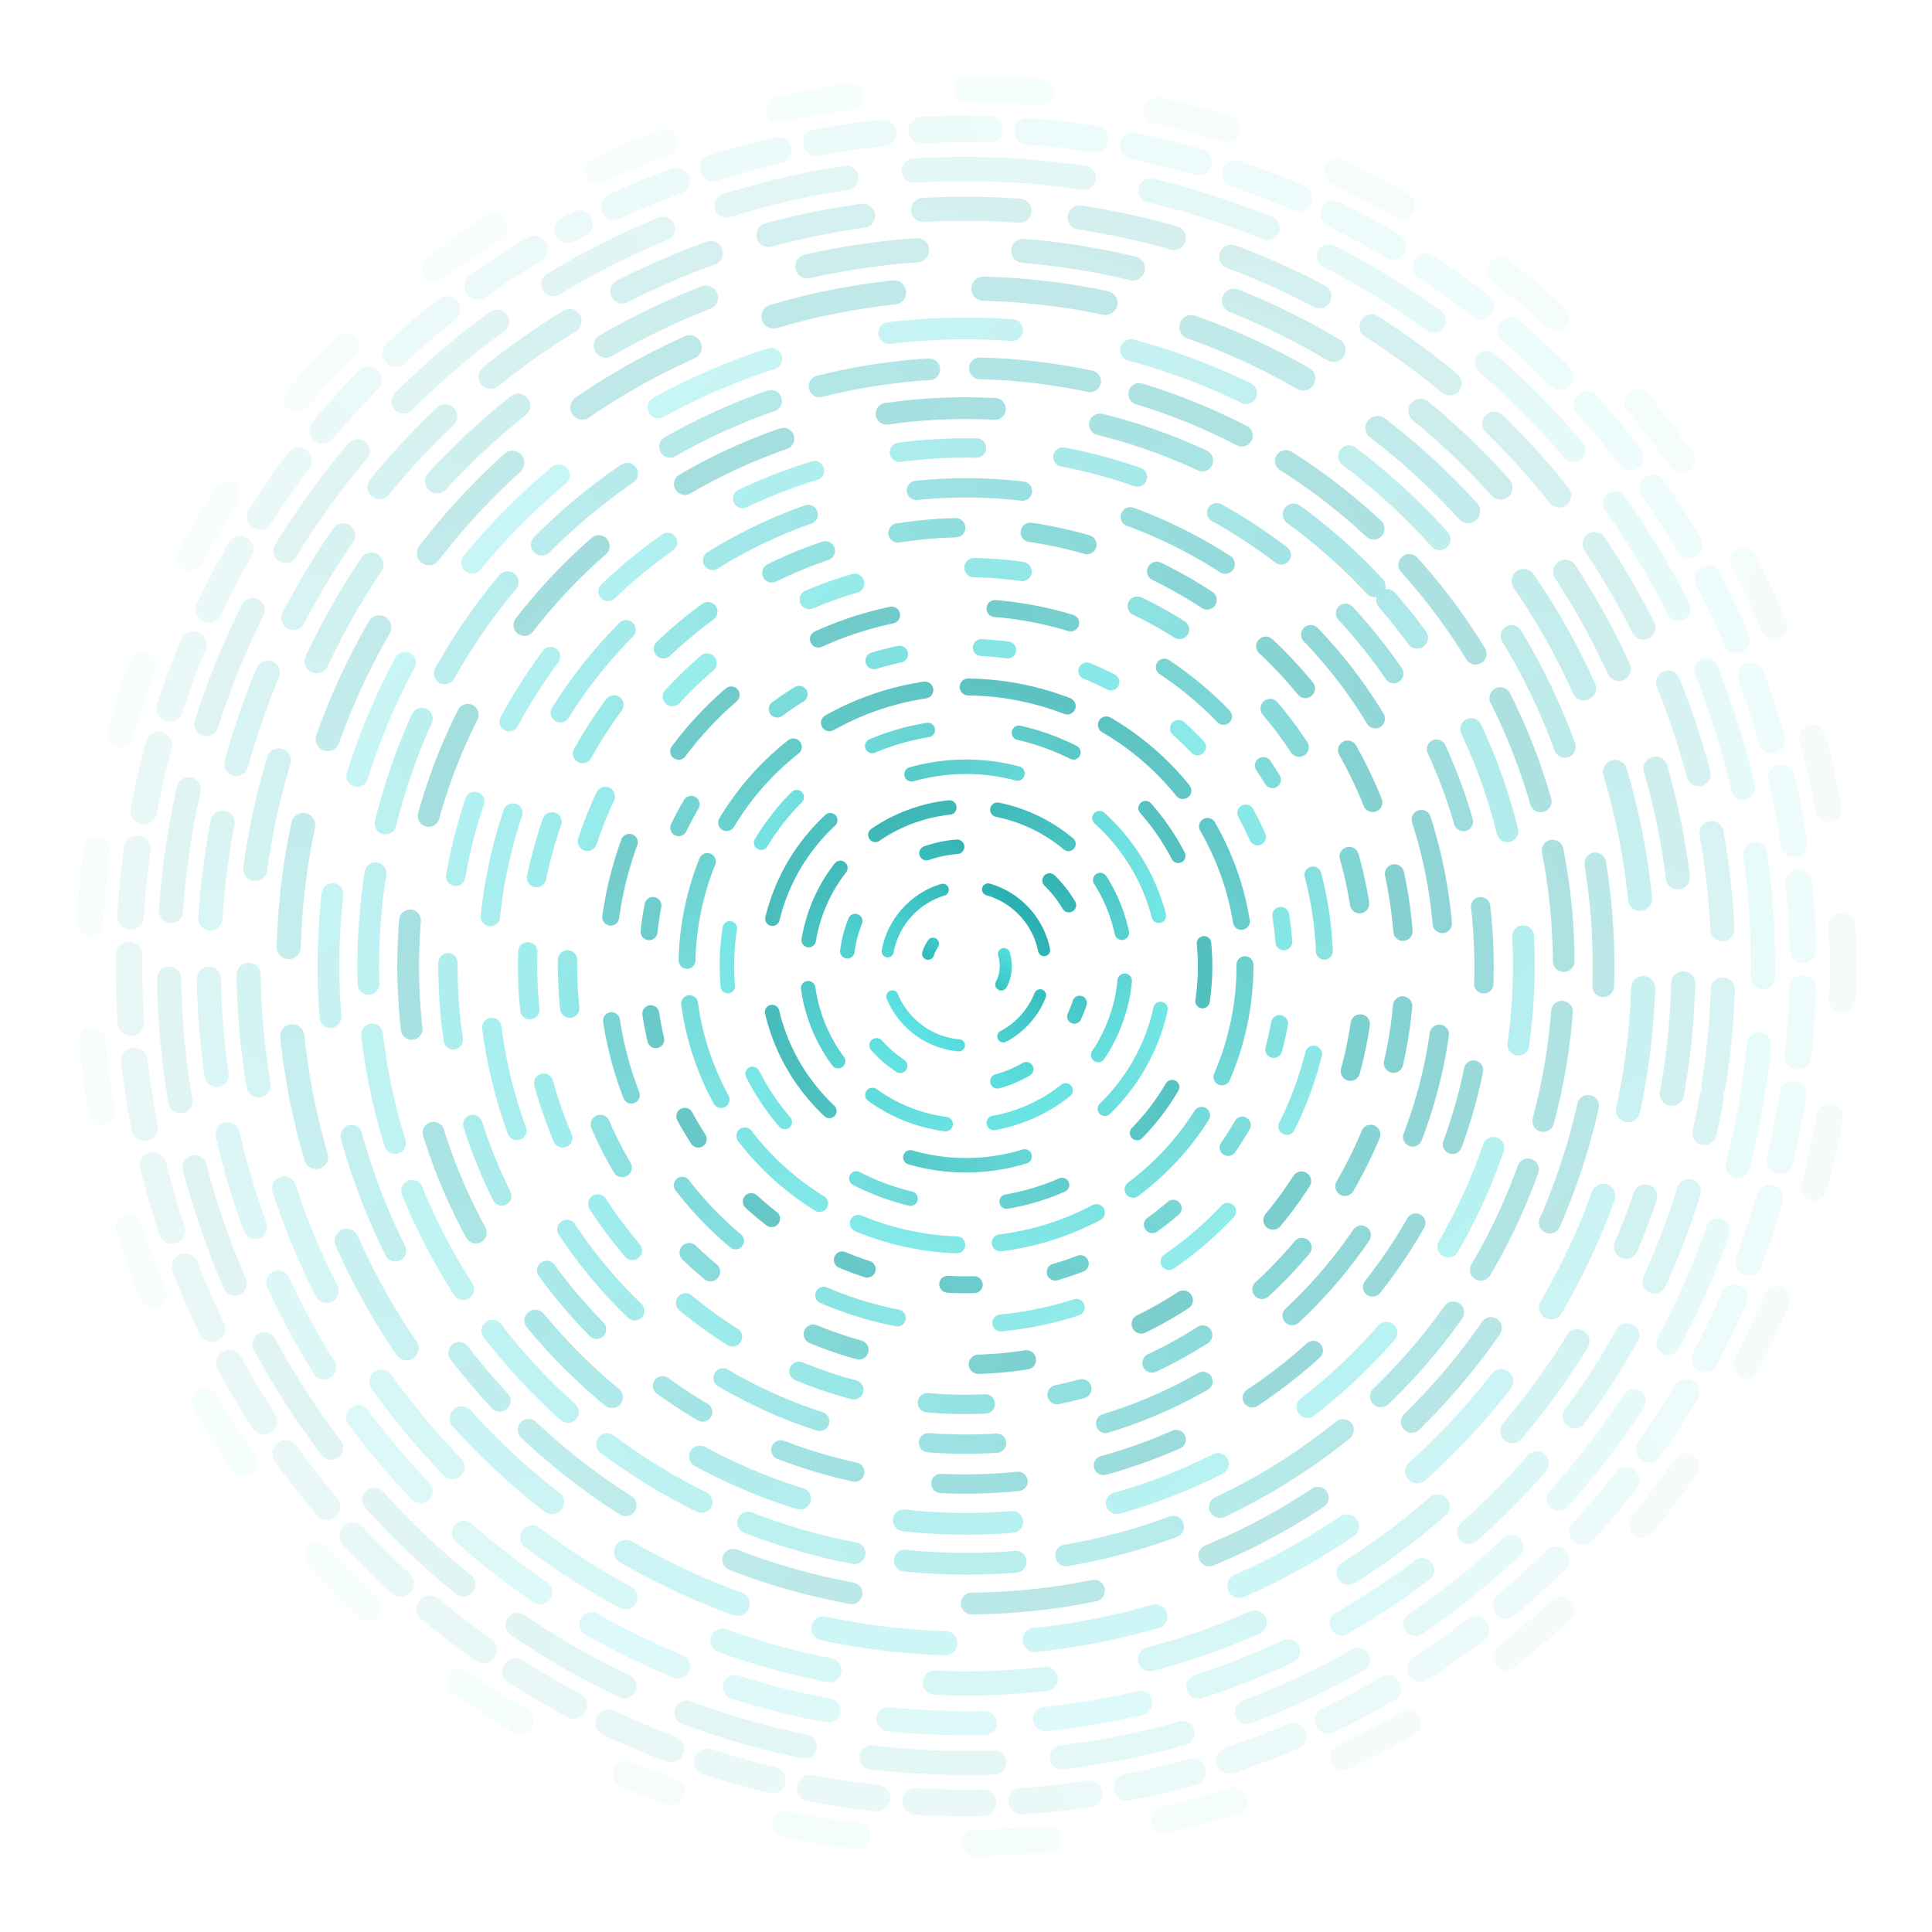
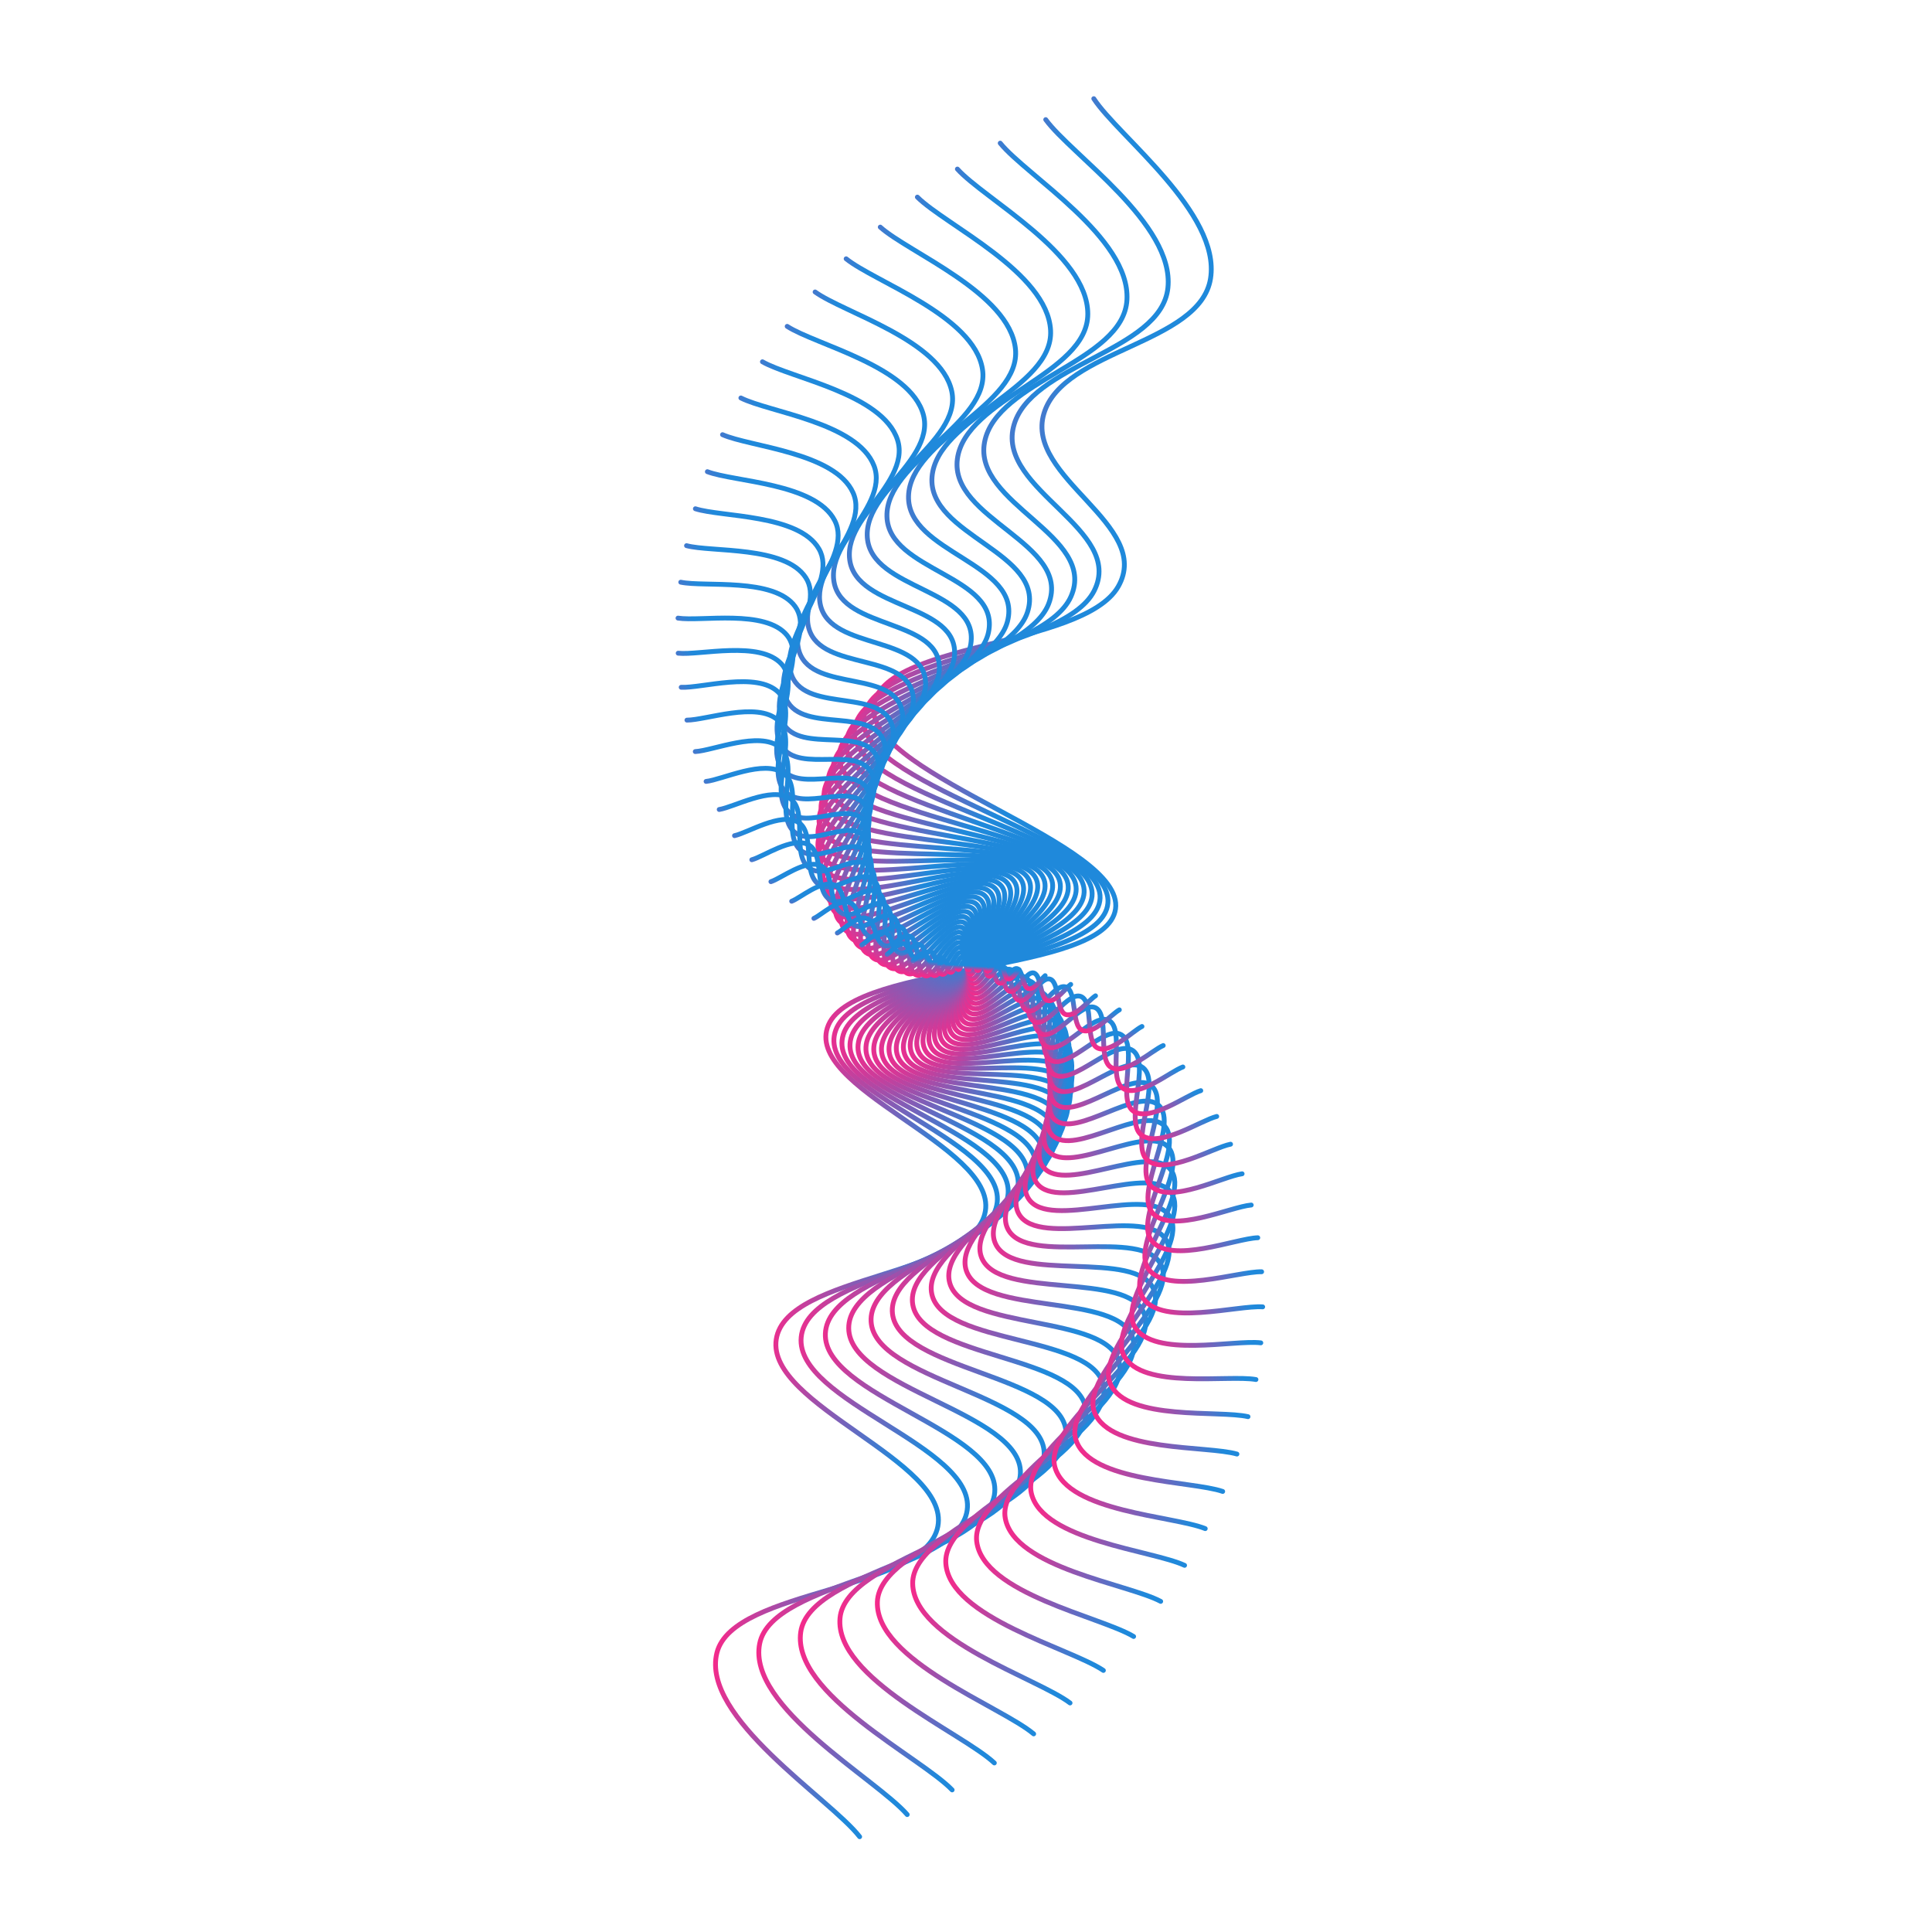
<svg xmlns="http://www.w3.org/2000/svg" version="1.1" viewBox="0 0 800 800">
  <defs>
-     <linearGradient x1="50%" y1="0%" x2="50%" y2="100%" id="vvvortex-grad">
-       <stop stop-color="hsl(180, 69%, 40%)" stop-opacity="1" offset="0%" />
-       <stop stop-color="hsl(180, 69%, 60%)" stop-opacity="1" offset="100%" />
+     <linearGradient x1="50%" y1="0%" x2="50%" y2="100%" id="wwwhirl-grad">
+       <stop stop-color="hsl(206, 75%, 49%)" stop-opacity="1" offset="45%" />
+       <stop stop-color="hsl(331, 90%, 56%)" stop-opacity="1" offset="100%" />
    </linearGradient>
  </defs>
-   <g stroke="url(#vvvortex-grad)" fill="none" stroke-linecap="round">
-     <circle r="363" cx="400" cy="400" stroke-width="11" stroke-dasharray="30 49" stroke-dashoffset="25" transform="rotate(112, 400, 400)" opacity="0.05" />
-     <circle r="346.5" cx="400" cy="400" stroke-width="11" stroke-dasharray="28 16" stroke-dashoffset="25" transform="rotate(242, 400, 400)" opacity="0.10" />
-     <circle r="330" cx="400" cy="400" stroke-width="10" stroke-dasharray="51 28" stroke-dashoffset="25" transform="rotate(274, 400, 400)" opacity="0.14" />
-     <circle r="313.5" cx="400" cy="400" stroke-width="10" stroke-dasharray="40 25" stroke-dashoffset="25" transform="rotate(10, 400, 400)" opacity="0.19" />
-     <circle r="297" cx="400" cy="400" stroke-width="10" stroke-dasharray="46 44" stroke-dashoffset="25" transform="rotate(19, 400, 400)" opacity="0.23" />
-     <circle r="280.5" cx="400" cy="400" stroke-width="10" stroke-dasharray="51 37" stroke-dashoffset="25" transform="rotate(349, 400, 400)" opacity="0.28" />
-     <circle r="264" cx="400" cy="400" stroke-width="9" stroke-dasharray="51 50" stroke-dashoffset="25" transform="rotate(137, 400, 400)" opacity="0.32" />
-     <circle r="247.5" cx="400" cy="400" stroke-width="9" stroke-dasharray="46 21" stroke-dashoffset="25" transform="rotate(60, 400, 400)" opacity="0.37" />
-     <circle r="231" cx="400" cy="400" stroke-width="9" stroke-dasharray="45 44" stroke-dashoffset="25" transform="rotate(319, 400, 400)" opacity="0.41" />
-     <circle r="214.5" cx="400" cy="400" stroke-width="8" stroke-dasharray="32 36" stroke-dashoffset="25" transform="rotate(124, 400, 400)" opacity="0.46" />
-     <circle r="198" cx="400" cy="400" stroke-width="8" stroke-dasharray="44 46" stroke-dashoffset="25" transform="rotate(89, 400, 400)" opacity="0.50" />
-     <circle r="181.5" cx="400" cy="400" stroke-width="8" stroke-dasharray="24 31" stroke-dashoffset="25" transform="rotate(78, 400, 400)" opacity="0.55" />
-     <circle r="165" cx="400" cy="400" stroke-width="8" stroke-dasharray="20 50" stroke-dashoffset="25" transform="rotate(134, 400, 400)" opacity="0.59" />
-     <circle r="148.5" cx="400" cy="400" stroke-width="7" stroke-dasharray="32 43" stroke-dashoffset="25" transform="rotate(326, 400, 400)" opacity="0.64" />
-     <circle r="132" cx="400" cy="400" stroke-width="7" stroke-dasharray="11 34" stroke-dashoffset="25" transform="rotate(225, 400, 400)" opacity="0.68" />
-     <circle r="115.5" cx="400" cy="400" stroke-width="7" stroke-dasharray="42 18" stroke-dashoffset="25" transform="rotate(15, 400, 400)" opacity="0.73" />
-     <circle r="99" cx="400" cy="400" stroke-width="6" stroke-dasharray="24 38" stroke-dashoffset="25" transform="rotate(82, 400, 400)" opacity="0.77" />
-     <circle r="82.5" cx="400" cy="400" stroke-width="6" stroke-dasharray="48 39" stroke-dashoffset="25" transform="rotate(269, 400, 400)" opacity="0.82" />
-     <circle r="66" cx="400" cy="400" stroke-width="6" stroke-dasharray="33 20" stroke-dashoffset="25" transform="rotate(341, 400, 400)" opacity="0.86" />
-     <circle r="49.5" cx="400" cy="400" stroke-width="6" stroke-dasharray="13 42" stroke-dashoffset="25" transform="rotate(25, 400, 400)" opacity="0.91" />
-     <circle r="33" cx="400" cy="400" stroke-width="5" stroke-dasharray="36 19" stroke-dashoffset="25" transform="rotate(43, 400, 400)" opacity="0.95" />
-     <circle r="16.5" cx="400" cy="400" stroke-width="5" stroke-dasharray="13 49" stroke-dashoffset="25" transform="rotate(214, 400, 400)" opacity="1.00" />
+   <g stroke-width="2" stroke="url(#wwwhirl-grad)" fill="none" stroke-linecap="round">
+     <path d="M37 403.922C50.75 391.547 75.5 344.522 103 344.522C130.5 344.522 141.5 400.21 169 403.922C196.5 407.635 207.5 351.824 235 362.342C262.5 372.861 273.5 458.537 301 454.412C328.5 450.287 339.5 342.955 367 342.542C394.5 342.13 405.5 445.42 433 452.432C460.5 459.445 471.5 375.996 499 376.202C526.5 376.409 537.5 453.629 565 453.422C592.5 453.216 603.5 374.387 631 375.212C658.5 376.037 669.5 454.907 697 457.382C724.5 459.857 749.25 401.736 763 387.092 " transform="rotate(99, 400, 400)" />
+     <path d="M48 403.803C61.333 391.803 85.333 346.203 112 346.203C138.667 346.203 149.333 400.203 176 403.803C202.667 407.403 213.333 353.283 240 363.483C266.667 373.683 277.333 456.763 304 452.763C330.667 448.763 341.333 344.683 368 344.283C394.667 343.883 405.333 444.043 432 450.843C458.667 457.643 469.333 376.723 496 376.923C522.667 377.123 533.333 452.003 560 451.803C586.667 451.603 597.333 375.163 624 375.963C650.667 376.763 661.333 453.243 688 455.643C714.667 458.043 738.667 401.683 752 387.483 " transform="rotate(96, 400, 400)" />
+     <path d="M59 403.685C71.917 392.06 95.167 347.885 121 347.885C146.833 347.885 157.167 400.197 183 403.685C208.833 407.172 219.167 354.743 245 364.625C270.833 374.506 281.167 454.99 307 451.115C332.833 447.24 343.167 346.412 369 346.025C394.833 345.637 405.167 442.667 431 449.255C456.833 455.842 467.167 377.451 493 377.645C518.833 377.838 529.167 450.378 555 450.185C580.833 449.991 591.167 375.94 617 376.715C642.833 377.49 653.167 451.58 679 453.905C704.833 456.23 728.083 401.631 741 387.875 " transform="rotate(93, 400, 400)" />
+     <path d="M70 403.566C82.5 392.316 105 349.566 130 349.566C155 349.566 165 400.191 190 403.566C215 406.941 225 356.203 250 365.766C275 375.328 285 453.216 310 449.466C335 445.716 345 348.141 370 347.766C395 347.391 405 441.291 430 447.666C455 454.041 465 378.178 490 378.366C515 378.553 525 448.753 550 448.566C575 448.378 585 376.716 610 377.466C635 378.216 645 449.916 670 452.166C695 454.416 717.5 401.578 730 388.266 " transform="rotate(90, 400, 400)" />
+     <path d="M81 403.447C93.083 392.572 114.833 351.247 139 351.247C163.167 351.247 172.833 400.184 197 403.447C221.167 406.709 230.833 357.663 255 366.907C279.167 376.151 288.833 451.442 313 447.817C337.167 444.192 346.833 349.869 371 349.507C395.167 349.144 404.833 439.914 429 446.077C453.167 452.239 462.833 378.906 487 379.087C511.167 379.268 520.833 447.128 545 446.947C569.167 446.766 578.833 377.492 603 378.217C627.167 378.942 636.833 448.252 661 450.427C685.167 452.602 706.917 401.526 719 388.657 " transform="rotate(87, 400, 400)" />
+     <path d="M92 403.328C103.667 392.828 124.667 352.928 148 352.928C171.333 352.928 180.667 400.178 204 403.328C227.333 406.478 236.667 359.123 260 368.048C283.333 376.973 292.667 449.668 316 446.168C339.333 442.668 348.667 351.598 372 351.248C395.333 350.898 404.667 438.538 428 444.488C451.333 450.438 460.667 379.633 484 379.808C507.333 379.983 516.667 445.503 540 445.328C563.333 445.153 572.667 378.268 596 378.968C619.333 379.668 628.667 446.588 652 448.688C675.333 450.788 696.333 401.473 708 389.048 " transform="rotate(84, 400, 400)" />
+     <path d="M103 403.209C114.25 393.084 134.5 354.609 157 354.609C179.5 354.609 188.5 400.172 211 403.209C233.5 406.247 242.5 360.583 265 369.189C287.5 377.795 296.5 447.894 319 444.519C341.5 441.144 350.5 353.327 373 352.989C395.5 352.652 404.5 437.162 427 442.899C449.5 448.637 458.5 380.36 481 380.529C503.5 380.698 512.5 443.878 535 443.709C557.5 443.54 566.5 379.044 589 379.719C611.5 380.394 620.5 444.924 643 446.949C665.5 448.974 685.75 401.42 697 389.439 " transform="rotate(81, 400, 400)" />
+     <path d="M114 403.09C124.833 393.34 144.333 356.29 166 356.29C187.667 356.29 196.333 400.165 218 403.09C239.667 406.015 248.333 362.043 270 370.33C291.667 378.618 300.333 446.12 322 442.87C343.667 439.62 352.333 355.055 374 354.73C395.667 354.405 404.333 435.785 426 441.31C447.667 446.835 456.333 381.088 478 381.25C499.667 381.413 508.333 442.253 530 442.09C551.667 441.928 560.333 379.82 582 380.47C603.667 381.12 612.333 443.26 634 445.21C655.667 447.16 675.167 401.368 686 389.83 " transform="rotate(78, 400, 400)" />
+     <path d="M125 402.971C135.417 393.596 154.167 357.971 175 357.971C195.833 357.971 204.167 400.159 225 402.971C245.833 405.784 254.167 363.503 275 371.471C295.833 379.44 304.167 444.346 325 441.221C345.833 438.096 354.167 356.784 375 356.471C395.833 356.159 404.167 434.409 425 439.721C445.833 445.034 454.167 381.815 475 381.971C495.833 382.128 504.167 440.628 525 440.471C545.833 440.315 554.167 380.596 575 381.221C595.833 381.846 604.167 441.596 625 443.471C645.833 445.346 664.583 401.315 675 390.221 " transform="rotate(75, 400, 400)" />
+     <path d="M136 402.853C146 393.853 164 359.653 184 359.653C204 359.653 212 400.153 232 402.853C252 405.553 260 364.963 280 372.613C300 380.263 308 442.573 328 439.573C348 436.573 356 358.513 376 358.213C396 357.913 404 433.033 424 438.133C444 443.233 452 382.543 472 382.693C492 382.843 500 439.003 520 438.853C540 438.703 548 381.373 568 381.973C588 382.573 596 439.933 616 441.733C636 443.533 654 401.263 664 390.613 " transform="rotate(72, 400, 400)" />
+     <path d="M147 402.734C156.583 394.109 173.833 361.334 193 361.334C212.167 361.334 219.833 400.146 239 402.734C258.167 405.321 265.833 366.422 285 373.754C304.167 381.085 311.833 440.799 331 437.924C350.167 435.049 357.833 360.241 377 359.954C396.167 359.666 403.833 431.656 423 436.544C442.167 441.431 449.833 383.27 469 383.414C488.167 383.557 495.833 437.377 515 437.234C534.167 437.09 541.833 382.149 561 382.724C580.167 383.299 587.833 438.269 607 439.994C626.167 441.719 643.417 401.21 653 391.004 " transform="rotate(69, 400, 400)" />
+     <path d="M158 402.615C167.167 394.365 183.667 363.015 202 363.015C220.333 363.015 227.667 400.14 246 402.615C264.333 405.09 271.667 367.882 290 374.895C308.333 381.907 315.667 439.025 334 436.275C352.333 433.525 359.667 361.97 378 361.695C396.333 361.42 403.667 430.28 422 434.955C440.333 439.63 447.667 383.997 466 384.135C484.333 384.272 491.667 435.752 510 435.615C528.333 435.477 535.667 382.925 554 383.475C572.333 384.025 579.667 436.605 598 438.255C616.333 439.905 632.833 401.157 642 391.395 " transform="rotate(66, 400, 400)" />
+     <path d="M169 402.496C177.75 394.621 193.5 364.696 211 364.696C228.5 364.696 235.5 400.133 253 402.496C270.5 404.858 277.5 369.342 295 376.036C312.5 382.73 319.5 437.251 337 434.626C354.5 432.001 361.5 363.698 379 363.436C396.5 363.173 403.5 428.903 421 433.366C438.5 437.828 445.5 384.725 463 384.856C480.5 384.987 487.5 434.127 505 433.996C522.5 433.865 529.5 383.701 547 384.226C564.5 384.751 571.5 434.941 589 436.516C606.5 438.091 622.25 401.105 631 391.786 " transform="rotate(63, 400, 400)" />
+     <path d="M180 402.377C188.333 394.877 203.333 366.377 220 366.377C236.667 366.377 243.333 400.127 260 402.377C276.667 404.627 283.333 370.802 300 377.177C316.667 383.552 323.333 435.477 340 432.977C356.667 430.477 363.333 365.427 380 365.177C396.667 364.927 403.333 427.527 420 431.777C436.667 436.027 443.333 385.452 460 385.577C476.667 385.702 483.333 432.502 500 432.377C516.667 432.252 523.333 384.477 540 384.977C556.667 385.477 563.333 433.277 580 434.777C596.667 436.277 611.667 401.052 620 392.177 " transform="rotate(60, 400, 400)" />
+     <path d="M191 402.258C198.917 395.133 213.167 368.058 229 368.058C244.833 368.058 251.167 400.121 267 402.258C282.833 404.396 289.167 372.262 305 378.318C320.833 384.375 327.167 433.703 343 431.328C358.833 428.953 365.167 367.156 381 366.918C396.833 366.681 403.167 426.151 419 430.188C434.833 434.226 441.167 386.18 457 386.298C472.833 386.417 479.167 430.877 495 430.758C510.833 430.64 517.167 385.253 533 385.728C548.833 386.203 555.167 431.613 571 433.038C586.833 434.463 601.083 401 609 392.568 " transform="rotate(57, 400, 400)" />
+     <path d="M202 402.139C209.5 395.389 223 369.739 238 369.739C253 369.739 259 400.114 274 402.139C289 404.164 295 373.722 310 379.459C325 385.197 331 431.929 346 429.679C361 427.429 367 368.884 382 368.659C397 368.434 403 424.774 418 428.599C433 432.424 439 386.907 454 387.019C469 387.132 475 429.252 490 429.139C505 429.027 511 386.029 526 386.479C541 386.929 547 429.949 562 431.299C577 432.649 590.5 400.947 598 392.959 " transform="rotate(54, 400, 400)" />
+     <path d="M213 402.021C220.083 395.646 232.833 371.421 247 371.421C261.167 371.421 266.833 400.108 281 402.021C295.167 403.933 300.833 375.182 315 380.601C329.167 386.019 334.833 430.156 349 428.031C363.167 425.906 368.833 370.613 383 370.401C397.167 370.188 402.833 423.398 417 427.011C431.167 430.623 436.833 387.634 451 387.741C465.167 387.847 470.833 427.627 485 427.521C499.167 427.414 504.833 386.806 519 387.231C533.167 387.656 538.833 428.286 553 429.561C567.167 430.836 579.917 400.894 587 393.351 " transform="rotate(51, 400, 400)" />
+     <path d="M224 401.902C230.667 395.902 242.667 373.102 256 373.102C269.333 373.102 274.667 400.102 288 401.902C301.333 403.702 306.667 376.642 320 381.742C333.333 386.842 338.667 428.382 352 426.382C365.333 424.382 370.667 372.342 384 372.142C397.333 371.942 402.667 422.022 416 425.422C429.333 428.822 434.667 388.362 448 388.462C461.333 388.562 466.667 426.002 480 425.902C493.333 425.802 498.667 387.582 512 387.982C525.333 388.382 530.667 426.622 544 427.822C557.333 429.022 569.333 400.842 576 393.742 " transform="rotate(48, 400, 400)" />
+     <path d="M235 401.783C241.25 396.158 252.5 374.783 265 374.783C277.5 374.783 282.5 400.095 295 401.783C307.5 403.47 312.5 378.102 325 382.883C337.5 387.664 342.5 426.608 355 424.733C367.5 422.858 372.5 374.07 385 373.883C397.5 373.695 402.5 420.645 415 423.833C427.5 427.02 432.5 389.089 445 389.183C457.5 389.277 462.5 424.377 475 424.283C487.5 424.189 492.5 388.358 505 388.733C517.5 389.108 522.5 424.958 535 426.083C547.5 427.208 558.75 400.789 565 394.133 " transform="rotate(45, 400, 400)" />
+     <path d="M246 401.664C251.833 396.414 262.333 376.464 274 376.464C285.667 376.464 290.333 400.089 302 401.664C313.667 403.239 318.333 379.561 330 384.024C341.667 388.486 346.333 424.834 358 423.084C369.667 421.334 374.333 375.799 386 375.624C397.667 375.449 402.333 419.269 414 422.244C425.667 425.219 430.333 389.816 442 389.904C453.667 389.991 458.333 422.751 470 422.664C481.667 422.576 486.333 389.134 498 389.484C509.667 389.834 514.333 423.294 526 424.344C537.667 425.394 548.167 400.736 554 394.524 " transform="rotate(42, 400, 400)" />
+     <path d="M257 401.545C262.417 396.67 272.167 378.145 283 378.145C293.833 378.145 298.167 400.083 309 401.545C319.833 403.008 324.167 381.021 335 385.165C345.833 389.309 350.167 423.06 361 421.435C371.833 419.81 376.167 377.528 387 377.365C397.833 377.203 402.167 417.893 413 420.655C423.833 423.418 428.167 390.544 439 390.625C449.833 390.706 454.167 421.126 465 421.045C475.833 420.964 480.167 389.91 491 390.235C501.833 390.56 506.167 421.63 517 422.605C527.833 423.58 537.583 400.684 543 394.915 " transform="rotate(39, 400, 400)" />
+     <path d="M268 401.426C273 396.926 282 379.826 292 379.826C302 379.826 306 400.076 316 401.426C326 402.776 330 382.481 340 386.306C350 390.131 354 421.286 364 419.786C374 418.286 378 379.256 388 379.106C398 378.956 402 416.516 412 419.066C422 421.616 426 391.271 436 391.346C446 391.421 450 419.501 460 419.426C470 419.351 474 390.686 484 390.986C494 391.286 498 419.966 508 420.866C518 421.766 527 400.631 532 395.306 " transform="rotate(36, 400, 400)" />
+     <path d="M279 401.307C283.583 397.182 291.833 381.507 301 381.507C310.167 381.507 313.833 400.07 323 401.307C332.167 402.545 335.833 383.941 345 387.447C354.167 390.954 357.833 419.512 367 418.137C376.167 416.762 379.833 380.985 389 380.847C398.167 380.71 401.833 415.14 411 417.477C420.167 419.815 423.833 391.999 433 392.067C442.167 392.136 445.833 417.876 455 417.807C464.167 417.739 467.833 391.462 477 391.737C486.167 392.012 489.833 418.302 499 419.127C508.167 419.952 516.417 400.579 521 395.697 " transform="rotate(33, 400, 400)" />
+     <path d="M290 401.189C294.167 397.439 301.667 383.189 310 383.189C318.333 383.189 321.667 400.064 330 401.189C338.333 402.314 341.667 385.401 350 388.589C358.333 391.776 361.667 417.739 370 416.489C378.333 415.239 381.667 382.714 390 382.589C398.333 382.464 401.667 413.764 410 415.889C418.333 418.014 421.667 392.726 430 392.789C438.333 392.851 441.667 416.251 450 416.189C458.333 416.126 461.667 392.239 470 392.489C478.333 392.739 481.667 416.639 490 417.389C498.333 418.139 505.833 400.526 510 396.089 " transform="rotate(30, 400, 400)" />
+     <path d="M301 401.07C304.75 397.695 311.5 384.87 319 384.87C326.5 384.87 329.5 400.057 337 401.07C344.5 402.082 347.5 386.861 355 389.73C362.5 392.598 365.5 415.965 373 414.84C380.5 413.715 383.5 384.442 391 384.33C398.5 384.217 401.5 412.387 409 414.3C416.5 416.212 419.5 393.453 427 393.51C434.5 393.566 437.5 414.626 445 414.57C452.5 414.513 455.5 393.015 463 393.24C470.5 393.465 473.5 414.975 481 415.65C488.5 416.325 495.25 400.473 499 396.48 " transform="rotate(27, 400, 400)" />
+     <path d="M312 400.951C315.333 397.951 321.333 386.551 328 386.551C334.667 386.551 337.333 400.051 344 400.951C350.667 401.851 353.333 388.321 360 390.871C366.667 393.421 369.333 414.191 376 413.191C382.667 412.191 385.333 386.171 392 386.071C398.667 385.971 401.333 411.011 408 412.711C414.667 414.411 417.333 394.181 424 394.231C430.667 394.281 433.333 413.001 440 412.951C446.667 412.901 449.333 393.791 456 393.991C462.667 394.191 465.333 413.311 472 413.911C478.667 414.511 484.667 400.421 488 396.871 " transform="rotate(24, 400, 400)" />
+     <path d="M323 400.832C325.917 398.207 331.167 388.232 337 388.232C342.833 388.232 345.167 400.044 351 400.832C356.833 401.619 359.167 389.781 365 392.012C370.833 394.243 373.167 412.417 379 411.542C384.833 410.667 387.167 387.899 393 387.812C398.833 387.724 401.167 409.634 407 411.122C412.833 412.609 415.167 394.908 421 394.952C426.833 394.996 429.167 411.376 435 411.332C440.833 411.288 443.167 394.567 449 394.742C454.833 394.917 457.167 411.647 463 412.172C468.833 412.697 474.083 400.368 477 397.262 " transform="rotate(21, 400, 400)" />
+     <path d="M334 400.713C336.5 398.463 341 389.913 346 389.913C351 389.913 353 400.038 358 400.713C363 401.388 365 391.241 370 393.153C375 395.066 377 410.643 382 409.893C387 409.143 389 389.628 394 389.553C399 389.478 401 408.258 406 409.533C411 410.808 413 395.636 418 395.673C423 395.711 425 409.751 430 409.713C435 409.676 437 395.343 442 395.493C447 395.643 449 409.983 454 410.433C459 410.883 463.5 400.316 466 397.653 " transform="rotate(18, 400, 400)" />
+     <path d="M345 400.594C347.083 398.719 350.833 391.594 355 391.594C359.167 391.594 360.833 400.032 365 400.594C369.167 401.157 370.833 392.701 375 394.294C379.167 395.888 380.833 408.869 385 408.244C389.167 407.619 390.833 391.357 395 391.294C399.167 391.232 400.833 406.882 405 407.944C409.167 409.007 410.833 396.363 415 396.394C419.167 396.426 420.833 408.126 425 408.094C429.167 408.063 430.833 396.119 435 396.244C439.167 396.369 440.833 408.319 445 408.694C449.167 409.069 452.917 400.263 455 398.044 " transform="rotate(15, 400, 400)" />
+     <path d="M356 400.475C357.667 398.975 360.667 393.275 364 393.275C367.333 393.275 368.667 400.025 372 400.475C375.333 400.925 376.667 394.16 380 395.435C383.333 396.71 384.667 407.095 388 406.595C391.333 406.095 392.667 393.085 396 393.035C399.333 392.985 400.667 405.505 404 406.355C407.333 407.205 408.667 397.09 412 397.115C415.333 397.14 416.667 406.5 420 406.475C423.333 406.45 424.667 396.895 428 396.995C431.333 397.095 432.667 406.655 436 406.955C439.333 407.255 442.333 400.21 444 398.435 " transform="rotate(12, 400, 400)" />
+     <path d="M367 400.357C368.25 399.232 370.5 394.957 373 394.957C375.5 394.957 376.5 400.019 379 400.357C381.5 400.694 382.5 395.62 385 396.577C387.5 397.533 388.5 405.322 391 404.947C393.5 404.572 394.5 394.814 397 394.777C399.5 394.739 400.5 404.129 403 404.767C405.5 405.404 406.5 397.818 409 397.837C411.5 397.855 412.5 404.875 415 404.857C417.5 404.838 418.5 397.672 421 397.747C423.5 397.822 424.5 404.992 427 405.217C429.5 405.442 431.75 400.158 433 398.827 " transform="rotate(9, 400, 400)" />
+     <path d="M378 400.238C378.833 399.488 380.333 396.638 382 396.638C383.667 396.638 384.333 400.013 386 400.238C387.667 400.463 388.333 397.08 390 397.718C391.667 398.355 392.333 403.548 394 403.298C395.667 403.048 396.333 396.543 398 396.518C399.667 396.493 400.333 402.753 402 403.178C403.667 403.603 404.333 398.545 406 398.558C407.667 398.57 408.333 403.25 410 403.238C411.667 403.225 412.333 398.448 414 398.498C415.667 398.548 416.333 403.328 418 403.478C419.667 403.628 421.167 400.105 422 399.218 " transform="rotate(6, 400, 400)" />
+     <path d="M389 400.119C389.417 399.744 390.167 398.319 391 398.319C391.833 398.319 392.167 400.006 393 400.119C393.833 400.231 394.167 398.54 395 398.859C395.833 399.178 396.167 401.774 397 401.649C397.833 401.524 398.167 398.271 399 398.259C399.833 398.246 400.167 401.376 401 401.589C401.833 401.801 402.167 399.273 403 399.279C403.833 399.285 404.167 401.625 405 401.619C405.833 401.613 406.167 399.224 407 399.249C407.833 399.274 408.167 401.664 409 401.739C409.833 401.814 410.583 400.053 411 399.609 " transform="rotate(3, 400, 400)" />
  </g>
</svg>
